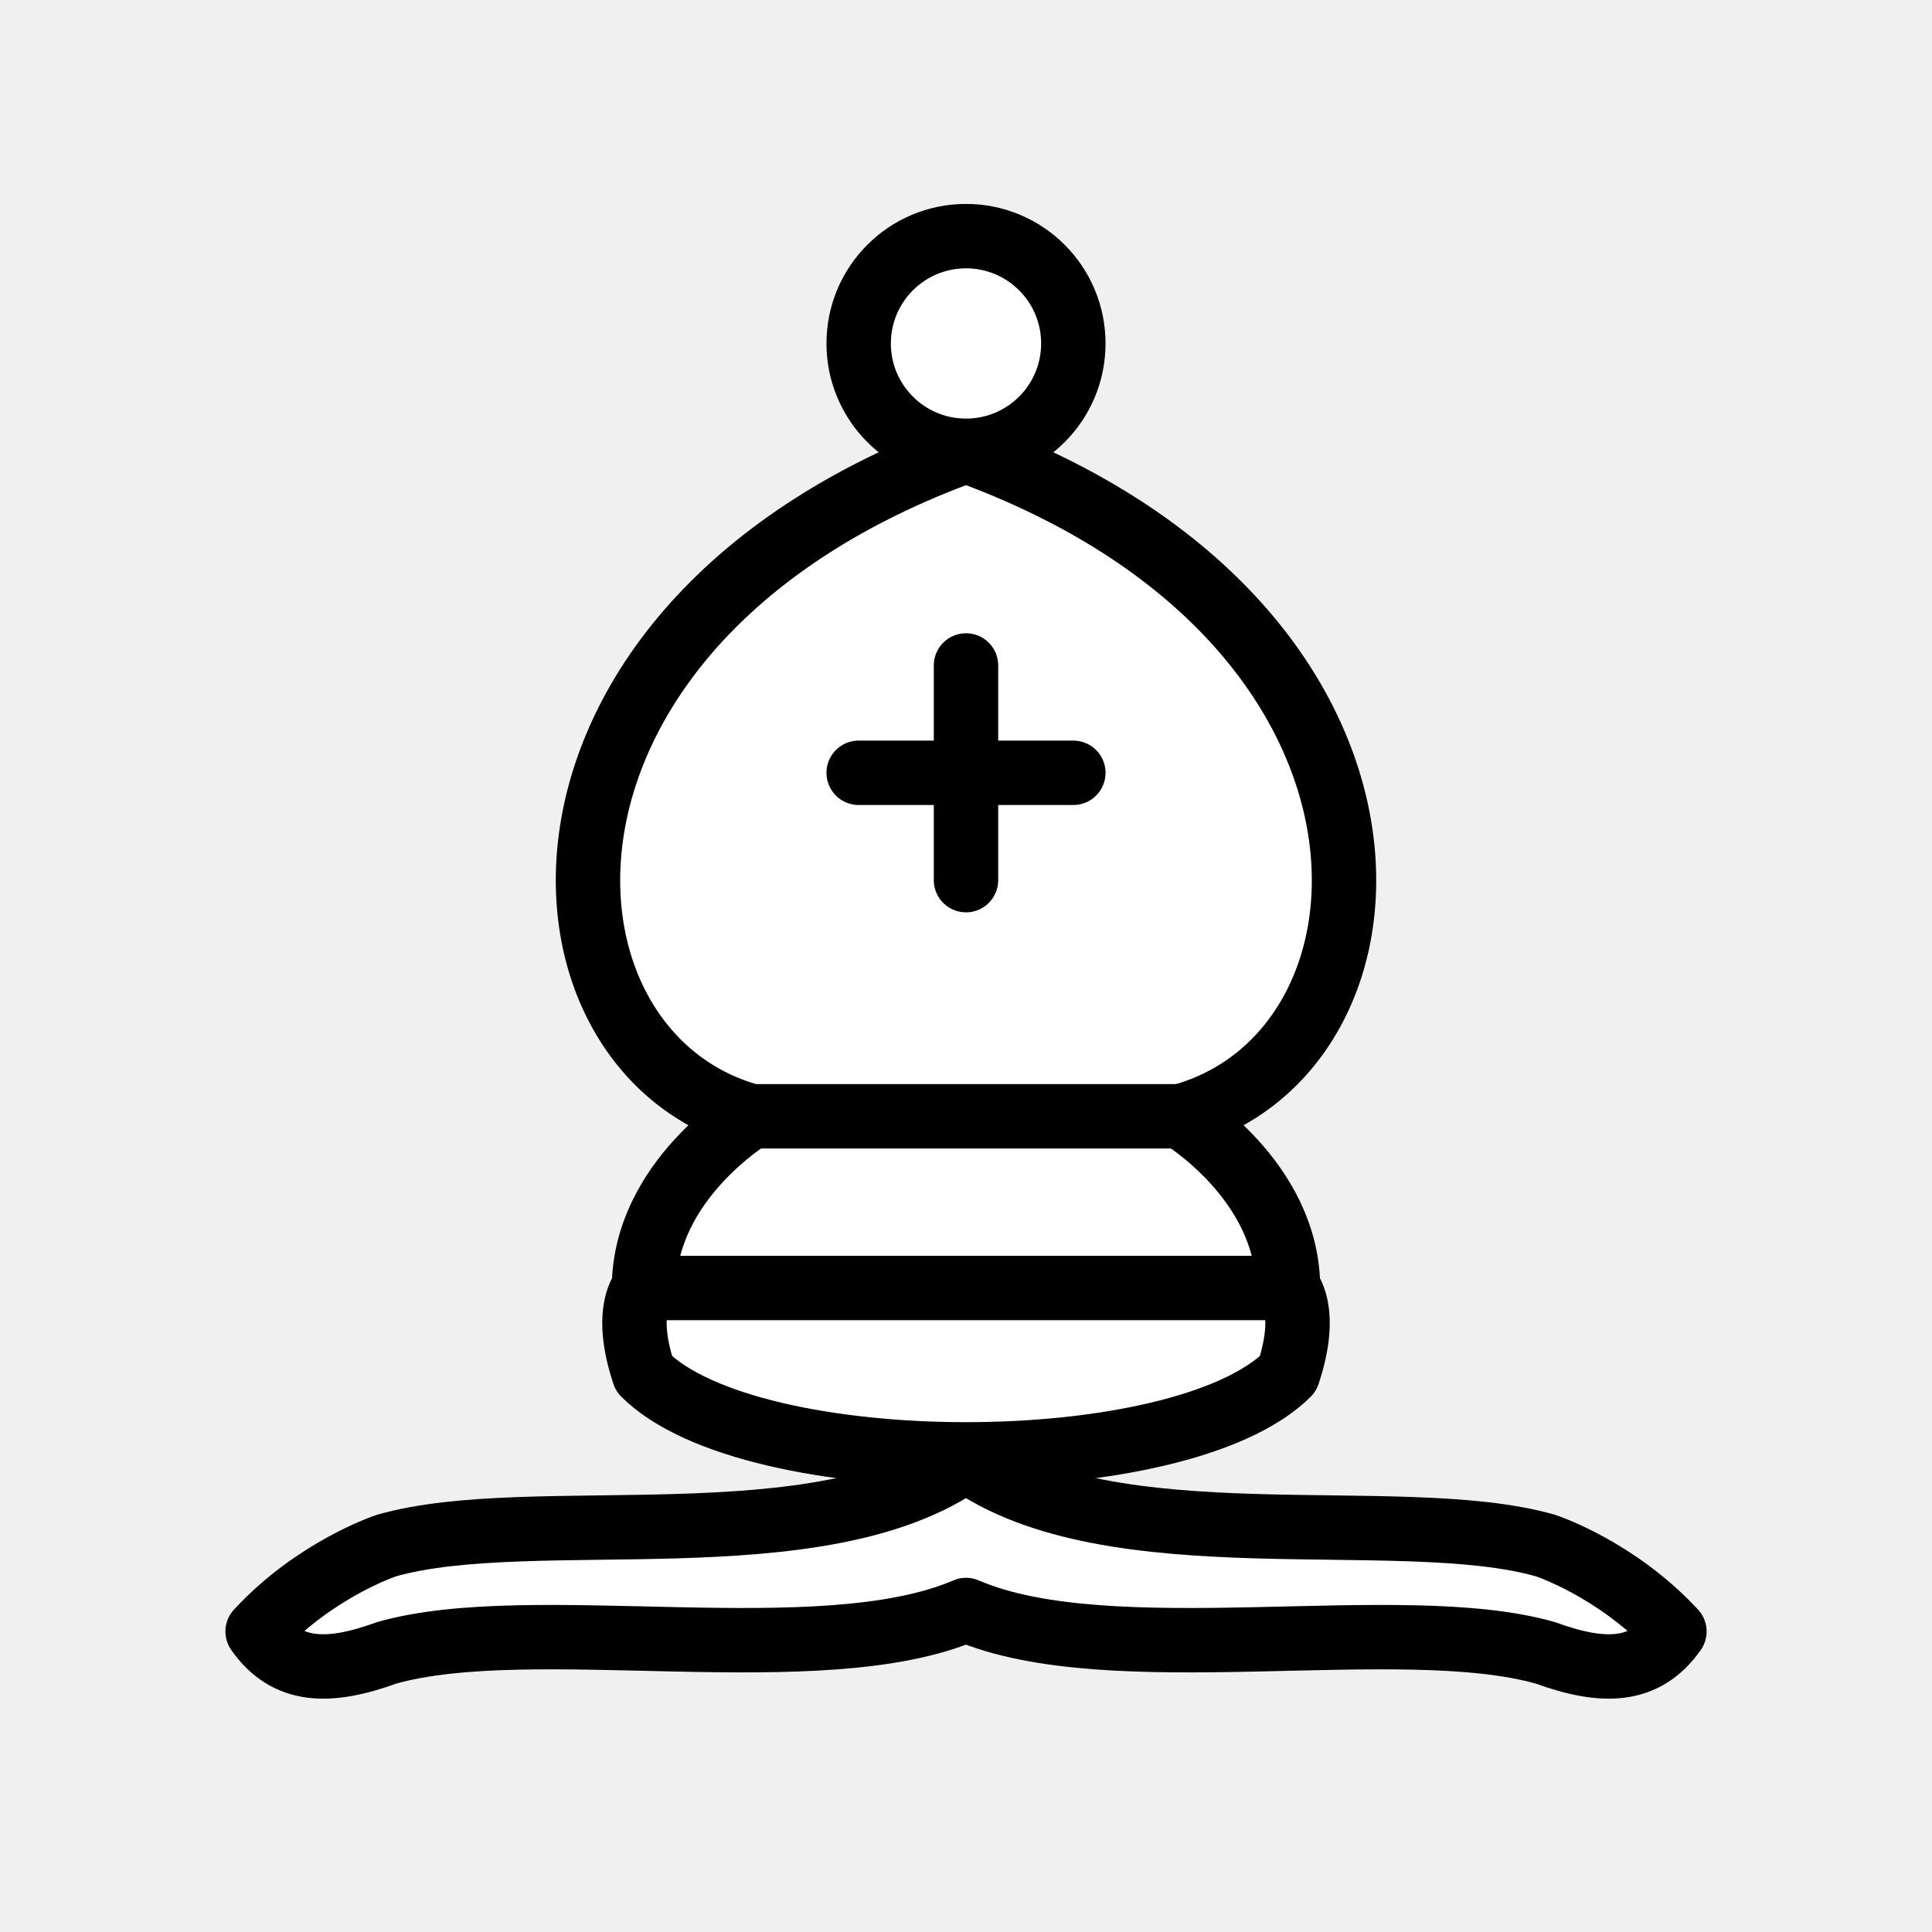
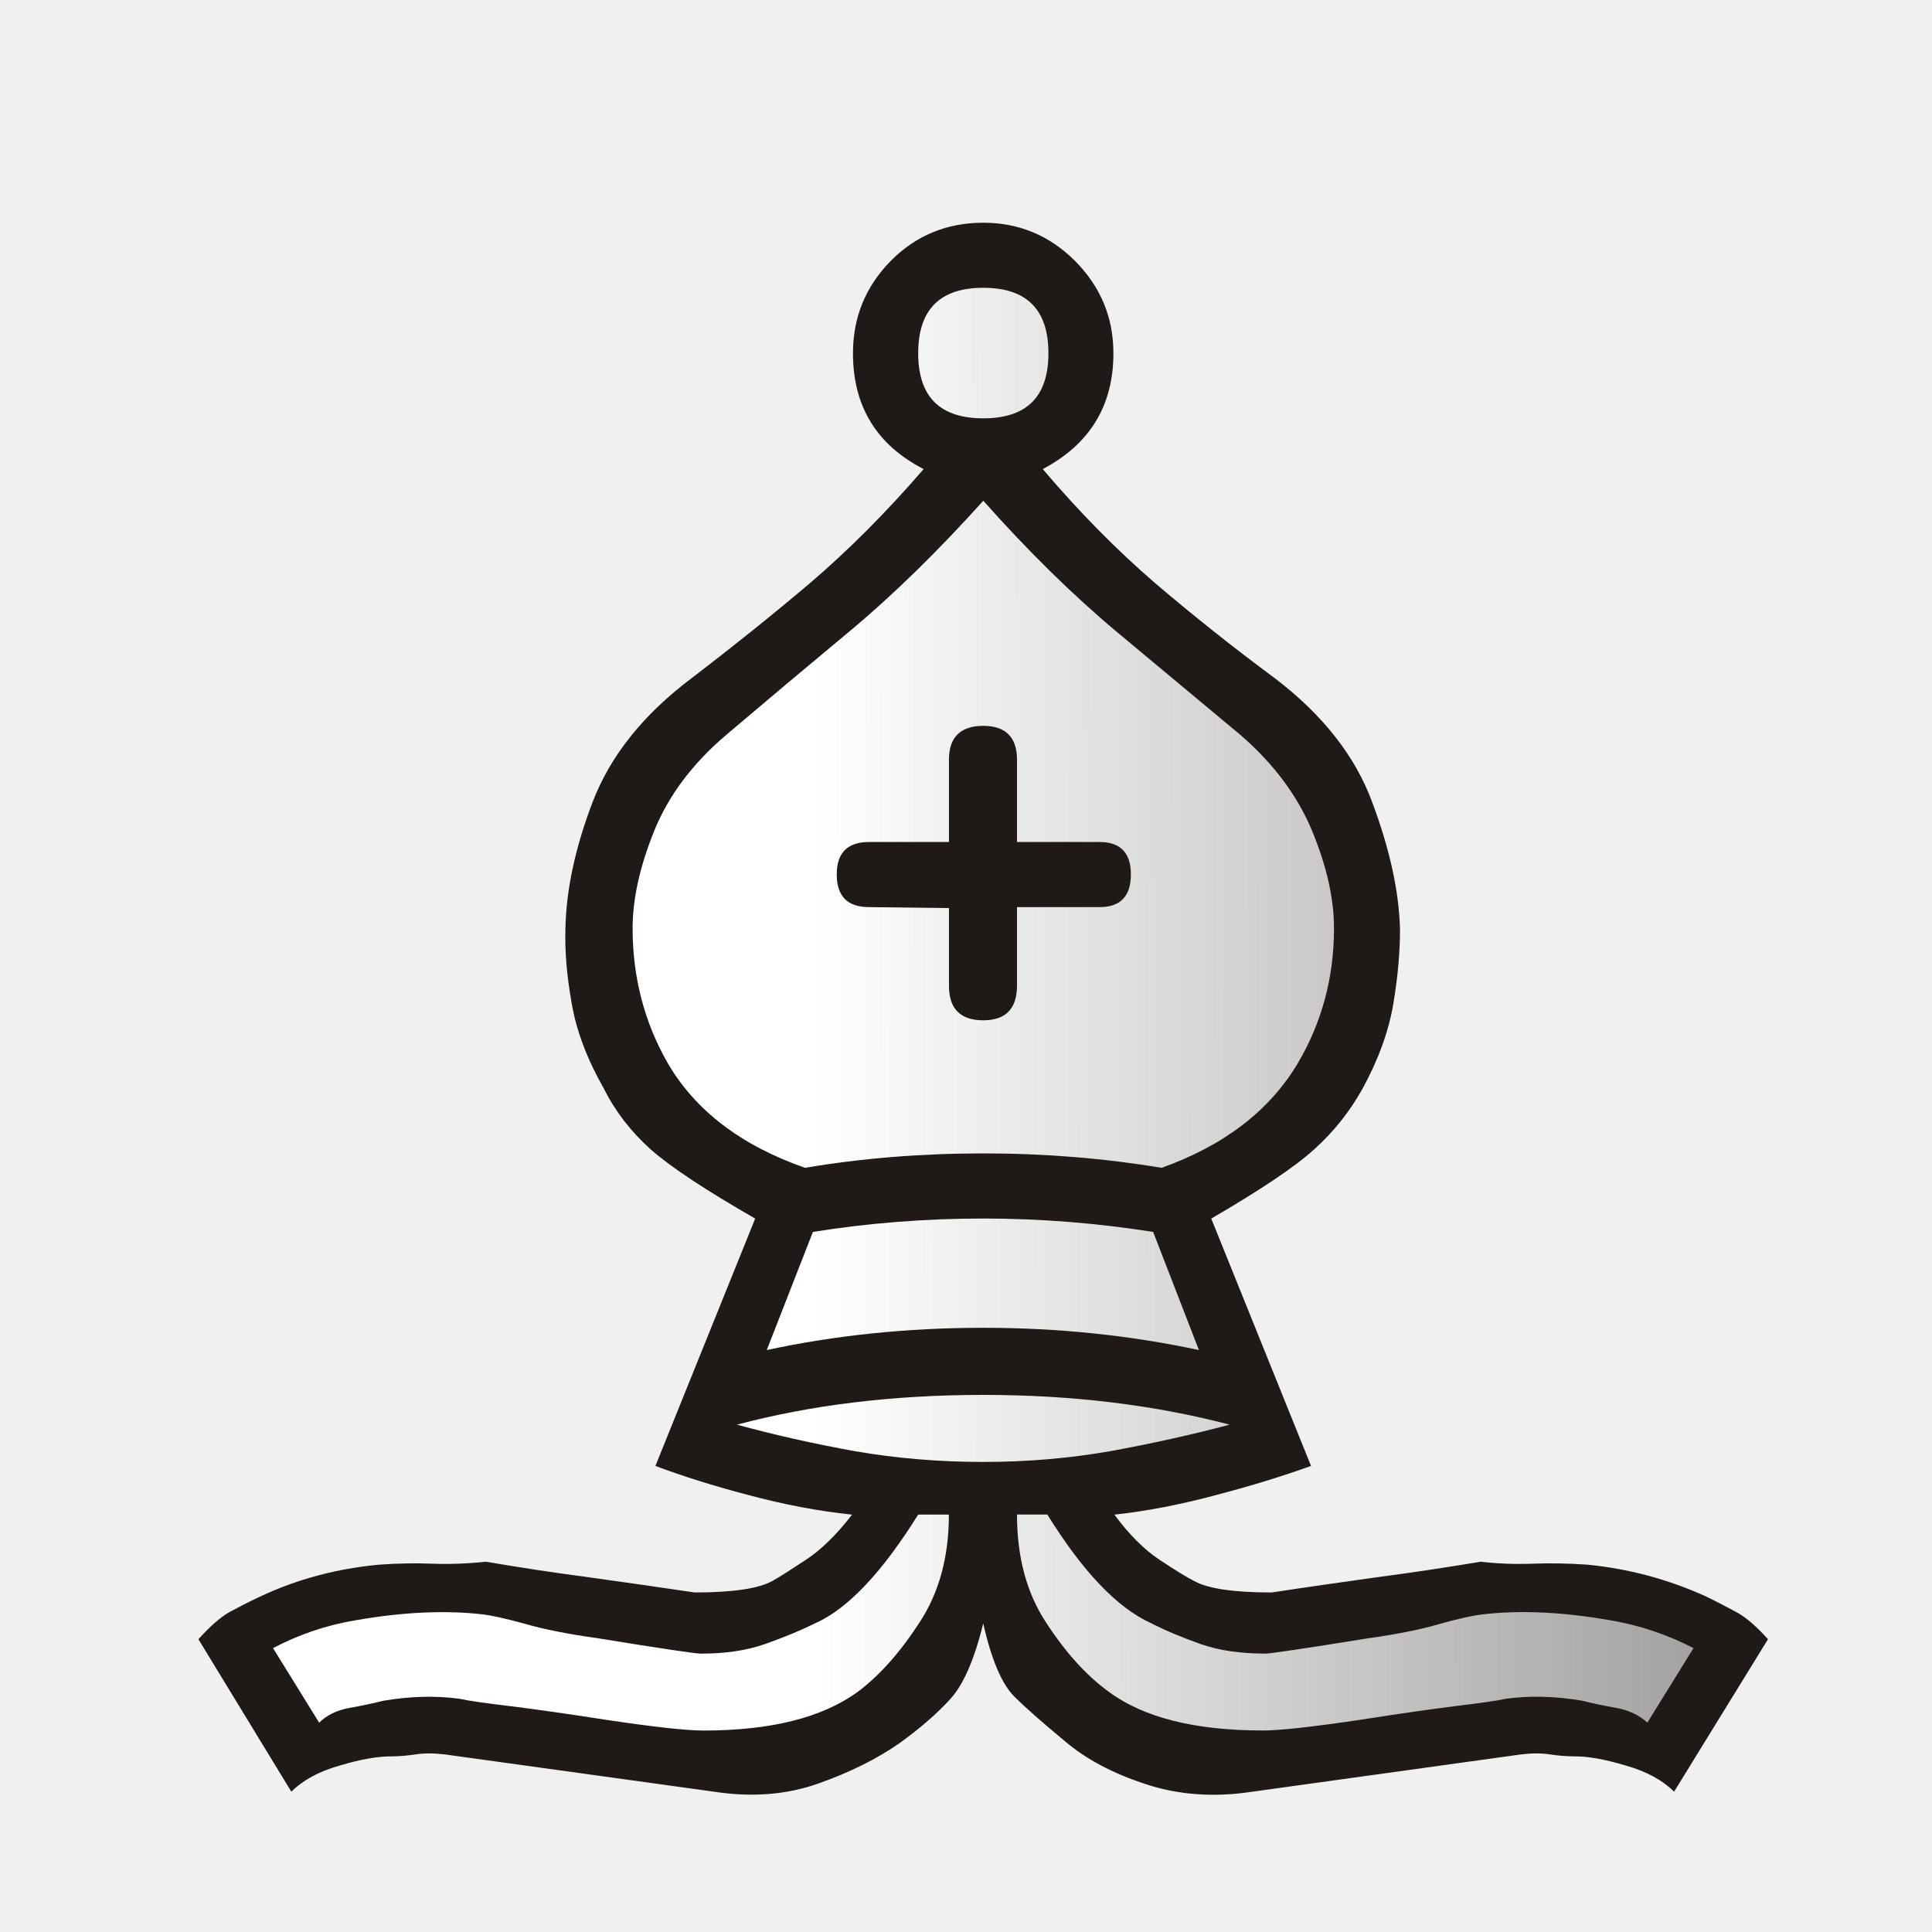
- <svg xmlns="http://www.w3.org/2000/svg" version="1.1" width="45" height="45">
-   <g style="opacity:1; fill:none; fill-rule:evenodd; fill-opacity:1; stroke:#000000; stroke-width:1.5; stroke-linecap:round; stroke-linejoin:round; stroke-miterlimit:4; stroke-dasharray:none; stroke-opacity:1;">
-     <g style="fill:#ffffff; stroke:#000000; stroke-linecap:butt;">
-       <path d="M 9,36 C 12.39,35.03 19.11,36.43 22.5,34 C 25.89,36.43 32.61,35.03 36,36 C 36,36 37.65,36.54 39,38 C 38.32,38.97 37.35,38.99 36,38.5 C 32.61,37.53 25.89,38.96 22.5,37.5 C 19.11,38.96 12.39,37.53 9,38.5 C 7.65,38.99 6.68,38.97 6,38 C 7.35,36.54 9,36 9,36 z" />
-       <path d="M 15,32 C 17.5,34.5 27.5,34.5 30,32 C 30.5,30.5 30,30 30,30 C 30,27.5 27.5,26 27.5,26 C 33,24.5 33.5,14.5 22.5,10.5 C 11.5,14.5 12,24.5 17.5,26 C 17.5,26 15,27.5 15,30 C 15,30 14.5,30.5 15,32 z" />
-       <path d="M 25 8 A 2.5 2.5 0 1 1  20,8 A 2.5 2.5 0 1 1  25 8 z" />
-     </g>
-     <path d="M 17.5,26 L 27.5,26 M 15,30 L 30,30 M 22.5,15.5 L 22.5,20.5 M 20,18 L 25,18" style="fill:none; stroke:#000000; stroke-linejoin:miter;" />
+ <svg xmlns="http://www.w3.org/2000/svg" xmlns:xlink="http://www.w3.org/1999/xlink" xml:space="preserve" width="50mm" height="50mm" shape-rendering="geometricPrecision" text-rendering="geometricPrecision" image-rendering="optimizeQuality" fill-rule="evenodd" clip-rule="evenodd" viewBox="0 0 50 50" id="svg2">
+   <defs id="defs11">
+     <linearGradient id="linearGradient2165">
+       <stop style="stop-color:#ffffff;stop-opacity:1;" offset="0" id="stop2167" />
+       <stop style="stop-color:#ffffff;stop-opacity:0;" offset="1" id="stop2169" />
+     </linearGradient>
+     <linearGradient xlink:href="#linearGradient2165" id="linearGradient2171" x1="21.13" y1="37.592" x2="77.641" y2="37.469" gradientUnits="userSpaceOnUse" />
+   </defs>
+   <g id="Layer_x0020_1">
+     <path fill="#1F1A17" d="M25.447 42.008c-0.229,0.94 -0.516,1.592 -0.847,1.956 -0.33,0.364 -0.762,0.745 -1.312,1.143 -0.593,0.415 -1.295,0.762 -2.108,1.05 -0.813,0.288 -1.71,0.364 -2.701,0.212l-6.968 -0.965c-0.288,-0.034 -0.533,-0.034 -0.762,0 -0.22,0.034 -0.432,0.051 -0.635,0.051 -0.347,0 -0.787,0.076 -1.321,0.237 -0.542,0.152 -0.957,0.381 -1.253,0.677l-2.405 -3.946c0.296,-0.33 0.559,-0.559 0.787,-0.694 0.237,-0.127 0.508,-0.271 0.821,-0.415 0.957,-0.449 1.981,-0.72 3.073,-0.821 0.466,-0.034 0.923,-0.042 1.363,-0.025 0.449,0.017 0.914,0 1.397,-0.051 0.889,0.152 1.786,0.288 2.684,0.406 0.906,0.127 1.812,0.254 2.718,0.39 0.991,0 1.659,-0.102 2.007,-0.296 0.186,-0.102 0.474,-0.288 0.872,-0.55 0.398,-0.262 0.796,-0.652 1.194,-1.168 -0.881,-0.093 -1.77,-0.262 -2.684,-0.508 -0.906,-0.237 -1.71,-0.491 -2.405,-0.753l2.582 -6.401c-1.295,-0.745 -2.193,-1.338 -2.709,-1.795 -0.508,-0.457 -0.914,-0.982 -1.211,-1.575 -0.432,-0.762 -0.711,-1.499 -0.83,-2.21 -0.127,-0.711 -0.178,-1.346 -0.161,-1.913 0.017,-0.991 0.245,-2.083 0.703,-3.285 0.457,-1.194 1.312,-2.269 2.565,-3.209 1.041,-0.796 2.066,-1.617 3.057,-2.455 0.991,-0.847 1.973,-1.829 2.946,-2.955 -1.219,-0.627 -1.829,-1.626 -1.829,-2.997 0,-0.931 0.322,-1.719 0.974,-2.388 0.652,-0.66 1.456,-0.991 2.396,-0.991 0.923,0 1.719,0.33 2.379,0.991 0.66,0.669 0.991,1.456 0.991,2.388 0,1.355 -0.61,2.354 -1.829,2.997 0.957,1.126 1.93,2.108 2.913,2.955 0.982,0.838 2.015,1.659 3.09,2.455 1.236,0.94 2.083,2.015 2.523,3.209 0.449,1.202 0.694,2.295 0.72,3.285 0,0.567 -0.051,1.202 -0.169,1.913 -0.118,0.711 -0.381,1.448 -0.796,2.21 -0.33,0.593 -0.745,1.118 -1.253,1.575 -0.5,0.457 -1.389,1.05 -2.667,1.795l2.582 6.401c-0.728,0.263 -1.549,0.516 -2.455,0.753 -0.914,0.246 -1.786,0.415 -2.633,0.508 0.381,0.516 0.77,0.906 1.168,1.168 0.398,0.263 0.694,0.449 0.897,0.55 0.347,0.195 1.016,0.296 2.007,0.296 0.889,-0.136 1.786,-0.263 2.692,-0.39 0.897,-0.118 1.803,-0.254 2.718,-0.406 0.44,0.051 0.889,0.068 1.346,0.051 0.457,-0.017 0.923,-0.008 1.405,0.025 1.058,0.102 2.083,0.373 3.073,0.821 0.296,0.144 0.567,0.288 0.804,0.415 0.245,0.135 0.508,0.364 0.804,0.694l-2.43 3.946c-0.296,-0.296 -0.711,-0.525 -1.253,-0.677 -0.533,-0.161 -0.965,-0.237 -1.295,-0.237 -0.22,0 -0.44,-0.017 -0.66,-0.051 -0.22,-0.034 -0.474,-0.034 -0.753,0l-6.951 0.965c-0.991,0.152 -1.913,0.085 -2.76,-0.195 -0.855,-0.279 -1.558,-0.652 -2.1,-1.118 -0.542,-0.449 -0.982,-0.83 -1.304,-1.151 -0.322,-0.322 -0.593,-0.957 -0.804,-1.897z" id="path6" />
+     <path fill="white" d="M26.32 39.197c0,1.092 0.245,2.024 0.753,2.794 0.499,0.77 1.041,1.372 1.626,1.795 0.906,0.669 2.235,0.999 3.988,0.999 0.432,0 1.278,-0.093 2.531,-0.279 1.024,-0.161 1.854,-0.279 2.481,-0.356 0.626,-0.076 1.05,-0.135 1.27,-0.186 0.626,-0.085 1.287,-0.068 1.981,0.051 0.262,0.068 0.559,0.127 0.88,0.186 0.322,0.059 0.593,0.186 0.804,0.381l1.194 -1.93c-0.677,-0.347 -1.397,-0.593 -2.159,-0.72 -1.253,-0.22 -2.354,-0.263 -3.302,-0.152 -0.279,0.034 -0.643,0.118 -1.101,0.245 -0.457,0.136 -1.067,0.263 -1.846,0.372 -1.676,0.271 -2.557,0.398 -2.659,0.398 -0.643,0 -1.202,-0.076 -1.685,-0.246 -0.483,-0.169 -0.906,-0.347 -1.287,-0.542 -0.88,-0.398 -1.77,-1.338 -2.684,-2.811l-0.787 0zm-1.761 0l-0.796 0c-0.931,1.49 -1.812,2.43 -2.659,2.811 -0.398,0.195 -0.83,0.372 -1.312,0.542 -0.483,0.169 -1.033,0.246 -1.659,0.246 -0.118,0 -0.999,-0.127 -2.659,-0.398 -0.787,-0.11 -1.422,-0.237 -1.88,-0.372 -0.466,-0.127 -0.83,-0.212 -1.092,-0.245 -0.948,-0.11 -2.041,-0.068 -3.302,0.152 -0.762,0.127 -1.473,0.372 -2.134,0.72l1.194 1.93c0.195,-0.195 0.457,-0.322 0.779,-0.381 0.322,-0.059 0.618,-0.118 0.88,-0.186 0.694,-0.119 1.355,-0.136 1.981,-0.051 0.22,0.051 0.643,0.11 1.27,0.186 0.627,0.076 1.465,0.195 2.506,0.356 1.236,0.186 2.083,0.279 2.531,0.279 1.736,0 3.065,-0.33 3.988,-0.999 0.567,-0.423 1.101,-1.024 1.6,-1.795 0.508,-0.77 0.762,-1.702 0.762,-2.794zm0.889 -9.347c1.6,0 3.141,0.127 4.614,0.373 1.617,-0.576 2.794,-1.482 3.522,-2.701 0.626,-1.058 0.94,-2.227 0.94,-3.497 0,-0.762 -0.186,-1.6 -0.567,-2.523 -0.381,-0.914 -0.999,-1.744 -1.863,-2.489 -0.974,-0.813 -2.04,-1.702 -3.2,-2.667 -1.151,-0.965 -2.303,-2.1 -3.446,-3.387 -1.16,1.287 -2.311,2.421 -3.471,3.387 -1.16,0.965 -2.218,1.854 -3.175,2.667 -0.881,0.745 -1.499,1.575 -1.871,2.489 -0.372,0.923 -0.559,1.761 -0.559,2.523 0,1.27 0.305,2.438 0.914,3.497 0.711,1.219 1.897,2.125 3.548,2.701 1.456,-0.246 2.997,-0.373 4.614,-0.373zm0 4.513c1.939,0 3.793,0.195 5.58,0.576l-1.185 -3.057c-1.456,-0.229 -2.921,-0.347 -4.394,-0.347 -1.507,0 -2.98,0.118 -4.411,0.347l-1.194 3.057c1.77,-0.381 3.641,-0.576 5.605,-0.576zm0 -23.537c1.126,0 1.685,-0.559 1.685,-1.685 0,-1.126 -0.559,-1.693 -1.685,-1.693 -1.126,0 -1.685,0.567 -1.685,1.693 0,1.126 0.559,1.685 1.685,1.685zm0 27.009c1.126,0 2.218,-0.093 3.285,-0.279 1.067,-0.195 2.1,-0.423 3.09,-0.686 -1.939,-0.508 -4.064,-0.77 -6.375,-0.77 -2.345,0 -4.47,0.263 -6.375,0.77 0.957,0.263 1.973,0.491 3.048,0.686 1.075,0.186 2.184,0.279 3.327,0.279zm-0.889 -14.334l-2.066 -0.025c-0.559,0 -0.838,-0.279 -0.838,-0.847l0 0c0,-0.559 0.279,-0.838 0.838,-0.838l2.066 0 0 -2.134c0,-0.576 0.296,-0.872 0.889,-0.872l0 0c0.576,0 0.872,0.296 0.872,0.872l0 2.134 2.134 0c0.542,0 0.813,0.279 0.813,0.838l0 0c0,0.567 -0.271,0.847 -0.813,0.847l-2.134 0 0 2.032c0,0.601 -0.296,0.897 -0.872,0.897l0 0c-0.593,0 -0.889,-0.296 -0.889,-0.897l0 -2.007z" id="path8" style="fill-opacity:1.0;fill:url(#linearGradient2171)" />
  </g>
</svg>
